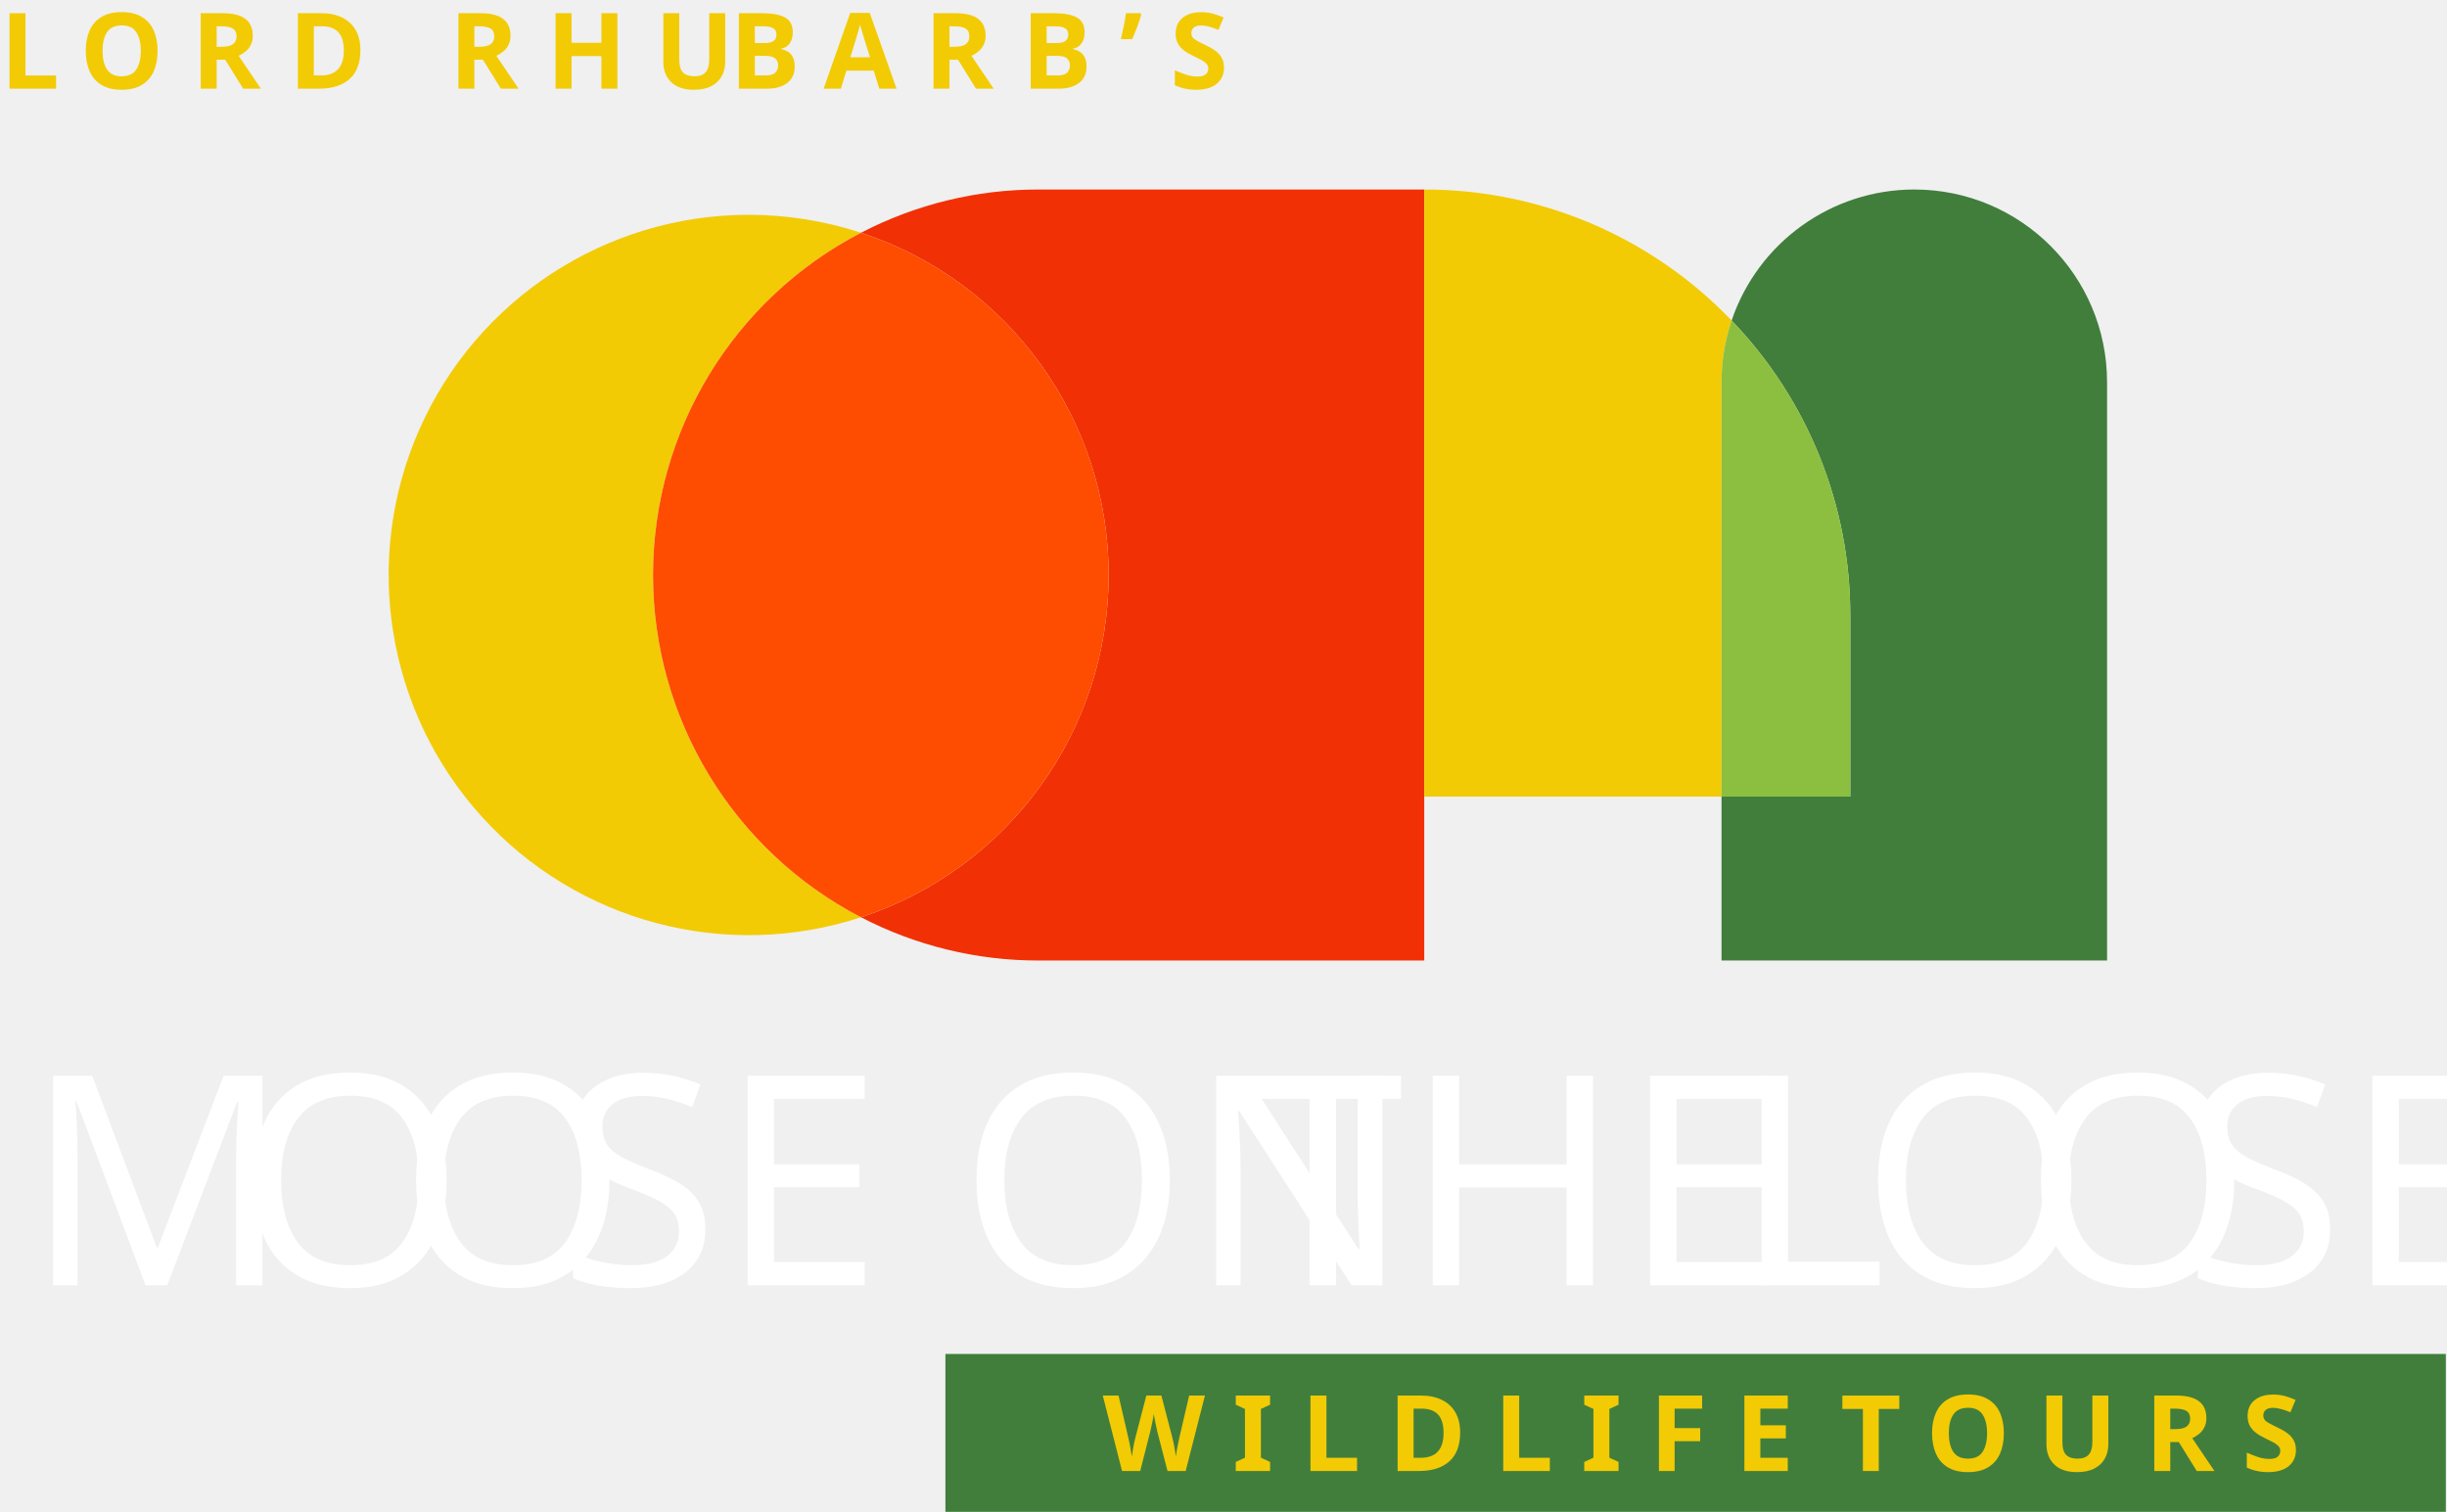
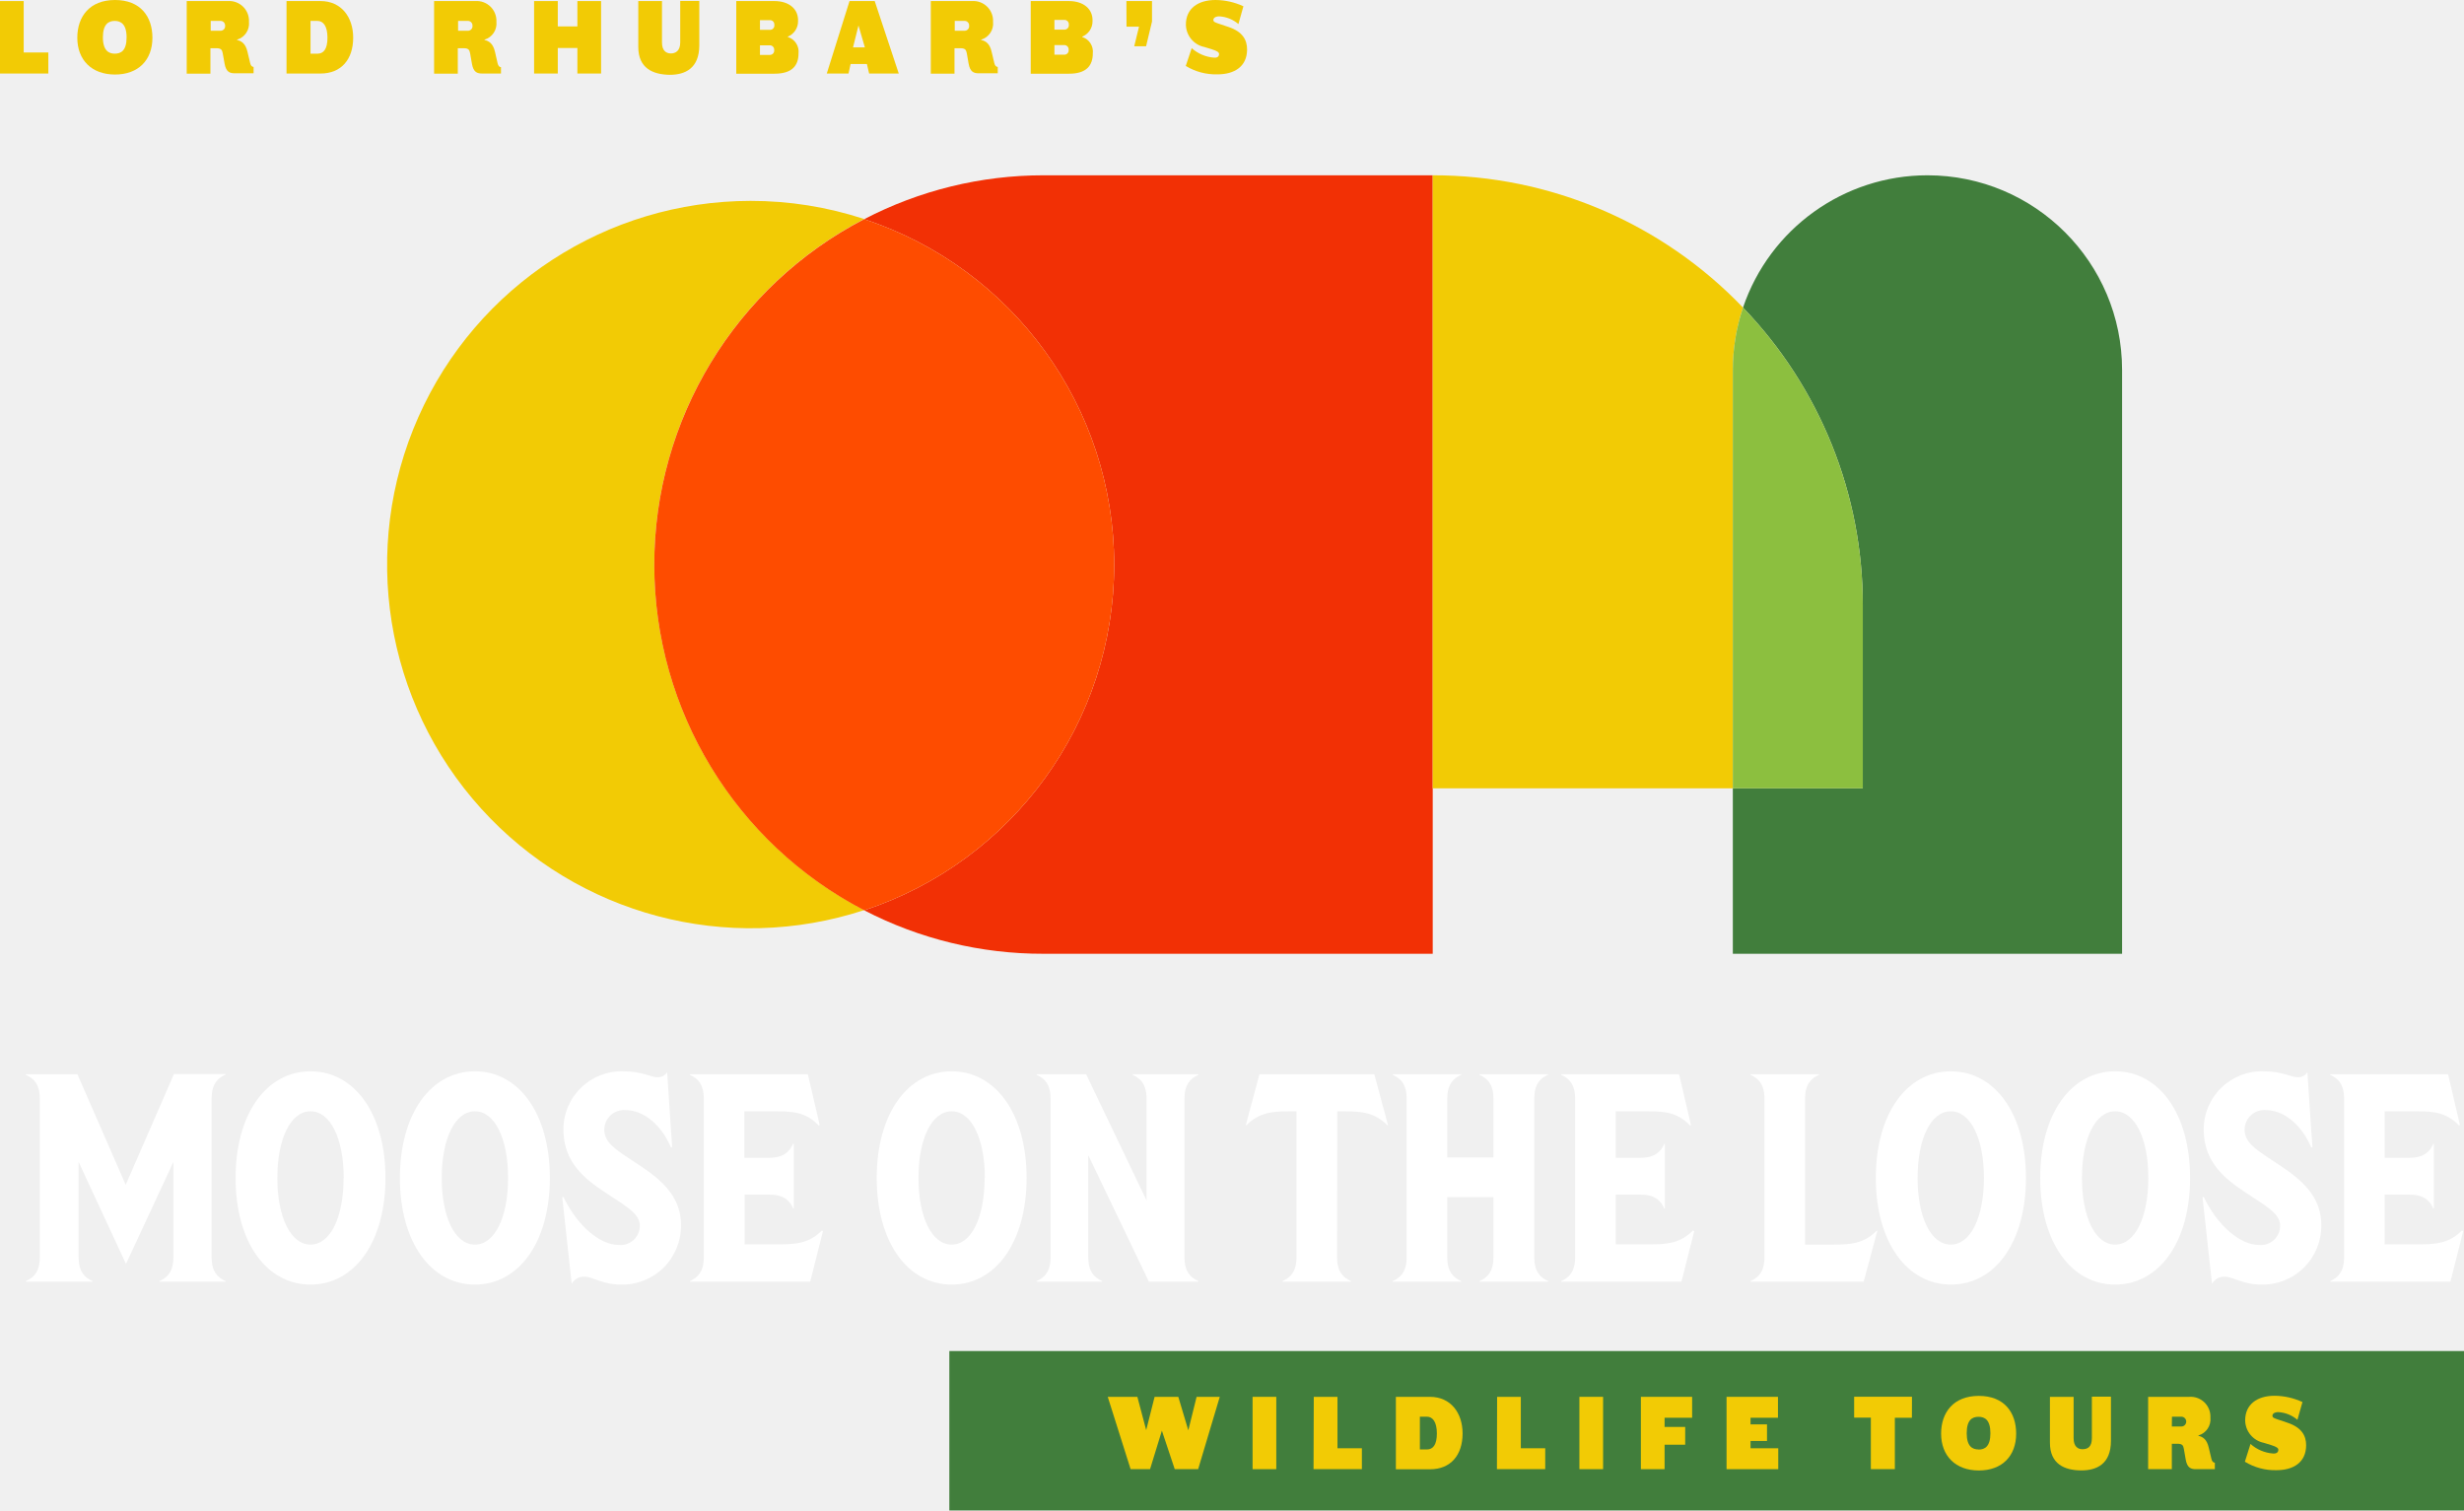
- <svg xmlns="http://www.w3.org/2000/svg" viewBox="0 0 417 257.67">
+ <svg xmlns="http://www.w3.org/2000/svg" viewBox="0 0 415.95 254.97">
  <defs>
-     <style>.cls-1{fill:#f23005;}.cls-2{fill:#417e3c;}.cls-12,.cls-16,.cls-3{fill:#f2cb05;}.cls-4{fill:#8cbf3f;}.cls-5{fill:#fe4c00;}.cls-6{font-size:50px;fill:#fff;font-family:Shackleton-Condensed, Shackleton;letter-spacing:0em;}.cls-7{letter-spacing:0.03em;}.cls-8{letter-spacing:0.02em;}.cls-9{letter-spacing:-0.02em;}.cls-10{letter-spacing:0em;}.cls-11{letter-spacing:-0.01em;}.cls-12,.cls-16{font-size:18px;font-family:Americane-Black, Americane;font-weight:800;}.cls-12,.cls-17{letter-spacing:0.26em;}.cls-13{letter-spacing:0.24em;}.cls-14{letter-spacing:0.24em;}.cls-15{letter-spacing:0.26em;}.cls-16{letter-spacing:0.24em;}.cls-18{letter-spacing:0.24em;}.cls-19{letter-spacing:0.26em;}</style>
+     <style>.cls-1{fill:#f23005;}.cls-2{fill:#417e3c;}.cls-3{fill:#f2cb05;}.cls-4{fill:#8cbf3f;}.cls-5{fill:#fe4c00;}.cls-6{fill:#fff;}</style>
  </defs>
  <g id="Layer_2" data-name="Layer 2">
    <g id="Logo_06:_600_x_600_px" data-name="Logo 06: 600 x 600 px">
      <g id="Graphic_Elements" data-name="Graphic Elements">
-         <path class="cls-1" d="M242.71,32.3H177a65.42,65.42,0,0,0-30.27,7.37,61.42,61.42,0,0,1,0,116.67A65.42,65.42,0,0,0,177,163.71h65.71V32.3" />
-         <path class="cls-2" d="M326.22,32.3a32.87,32.87,0,0,0-31.13,22.33,72.36,72.36,0,0,1,20.22,50.27v30.88H293.37v27.93h65.7V65.15A32.85,32.85,0,0,0,326.22,32.3" />
-         <path class="cls-3" d="M242.71,32.3V135.78h50.66V65.15a32.68,32.68,0,0,1,1.72-10.52A72.41,72.41,0,0,0,242.71,32.3" />
-         <path class="cls-4" d="M295.09,54.63a32.68,32.68,0,0,0-1.72,10.52v70.63h21.94V104.9a72.36,72.36,0,0,0-20.22-50.27" />
-         <path class="cls-3" d="M127.53,36.61a61.39,61.39,0,1,0,19.2,119.73,65.73,65.73,0,0,1,0-116.67,61.52,61.52,0,0,0-19.2-3.06" />
-         <path class="cls-5" d="M146.73,39.67a65.73,65.73,0,0,0,0,116.67,61.42,61.42,0,0,0,0-116.67" />
-         <rect class="cls-2" x="161.11" y="230.77" width="255.69" height="26.91" />
+         <path class="cls-1" d="M241.86,29.59H176.15A65.46,65.46,0,0,0,145.88,37a61.41,61.41,0,0,1,0,116.66A65.45,65.45,0,0,0,176.15,161h65.71V29.59" />
+         <path class="cls-2" d="M325.37,29.59a32.88,32.88,0,0,0-31.13,22.33,72.34,72.34,0,0,1,20.22,50.28v30.87H292.52V161h65.71V62.45a32.86,32.86,0,0,0-32.86-32.86" />
+         <path class="cls-3" d="M241.86,29.59V133.07h50.66V62.45a33.06,33.06,0,0,1,1.72-10.53,72.41,72.41,0,0,0-52.38-22.33" />
+         <path class="cls-4" d="M294.24,51.92a33.06,33.06,0,0,0-1.72,10.53v70.62h21.94V102.2a72.34,72.34,0,0,0-20.22-50.28" />
+         <path class="cls-3" d="M126.69,33.91a61.39,61.39,0,1,0,19.19,119.72,65.73,65.73,0,0,1,0-116.66,61.21,61.21,0,0,0-19.19-3.06" />
+         <path class="cls-5" d="M145.88,37a65.73,65.73,0,0,0,0,116.66,61.41,61.41,0,0,0,0-116.66" />
+         <rect class="cls-2" x="160.26" y="228.06" width="255.69" height="26.91" />
      </g>
      <g id="Text">
-         <text class="cls-6" transform="translate(4.21 219.05)">M<tspan class="cls-7" x="35.9" y="0">O</tspan>
-           <tspan class="cls-8" x="63.65" y="0">O</tspan>
-           <tspan x="90.9" y="0">SE ON</tspan>
-           <tspan class="cls-9" x="200.1" y="0"> </tspan>
-           <tspan class="cls-10" x="207.3" y="0">THE </tspan>
-           <tspan class="cls-11" x="291.14" y="0">L</tspan>
-           <tspan class="cls-7" x="312.79" y="0">O</tspan>
-           <tspan class="cls-8" x="340.54" y="0">O</tspan>
-           <tspan x="367.79" y="0">SE</tspan>
-         </text>
-         <text class="cls-12" transform="translate(187.93 250.72)">WILDLIFE<tspan class="cls-13" x="118.24" y="0"> </tspan>
-           <tspan class="cls-14" x="125.67" y="0">T</tspan>
-           <tspan class="cls-15" x="140.27" y="0">OURS</tspan>
-         </text>
-         <text class="cls-16" transform="translate(0 15.11)">L<tspan class="cls-17" x="13.57" y="0">ORD RHU</tspan>
-           <tspan class="cls-18" x="124.29" y="0">B</tspan>
-           <tspan class="cls-19" x="140.36" y="0">ARB’S</tspan>
-         </text>
+         <path class="cls-6" d="M4.37,216.25c1.35-.6,2.35-1.6,2.35-4.05V185.49c0-2.45-1-3.45-2.35-4.05v-.1h8.7L21.22,200l8.15-18.7h8.7v.1c-1.35.6-2.35,1.6-2.35,4.05V212.2c0,2.45,1,3.45,2.35,4.05v.1H26.92v-.1c1.35-.6,2.35-1.6,2.35-4.05V196.14l-8,17.21-8-17.21V212.2c0,2.45,1,3.45,2.35,4.05v.1H4.37Z" />
+         <path class="cls-6" d="M39.77,198.84c0-10.8,5.2-18,12.65-18s12.65,7.2,12.65,18-5.2,18-12.65,18S39.77,209.65,39.77,198.84Zm18.25,0c0-6.65-2.25-11.25-5.6-11.25s-5.6,4.6-5.6,11.25,2.25,11.25,5.6,11.25S58,205.5,58,198.84Z" />
+         <path class="cls-6" d="M67.51,198.84c0-10.8,5.2-18,12.66-18s12.65,7.2,12.65,18-5.2,18-12.65,18S67.51,209.65,67.51,198.84Zm18.26,0c0-6.65-2.25-11.25-5.6-11.25s-5.6,4.6-5.6,11.25,2.25,11.25,5.6,11.25S85.77,205.5,85.77,198.84Z" />
+         <path class="cls-6" d="M98.66,215.5a2.39,2.39,0,0,0-2.15,1.2l-1.6-14.61.2-.05c2.3,4.8,6.1,8.11,9.35,8.11a3.25,3.25,0,0,0,3.55-3.31c0-2.09-2.8-3.5-6-5.65s-6.9-4.95-6.9-10.5a9.81,9.81,0,0,1,10.15-9.85c3.1,0,4.61,1,5.7,1a1.81,1.81,0,0,0,1.66-.85l.84,12.65-.2.05c-1.6-3.8-4.6-6.3-7.65-6.3a3.32,3.32,0,0,0-3.6,3.3c0,2.05,1.75,3.25,4.25,4.9,3.5,2.35,8.76,5.25,8.7,11.25a9.91,9.91,0,0,1-10.15,10C101.76,216.85,100,215.5,98.66,215.5Z" />
+         <path class="cls-6" d="M138.92,207.84l-2.15,8.51H116.46v-.1c1.35-.6,2.35-1.6,2.35-4.05V185.49c0-2.45-1-3.45-2.35-4.05v-.1h19.91l2,8.55-.16.1c-2.09-2.2-4.25-2.4-7.15-2.4h-5.4v7.85h4.15c2.45,0,3.45-1,4.06-2.35H134V204h-.09c-.61-1.35-1.61-2.35-4.06-2.35h-4.15v8.4h5.8c2.91,0,5.11-.19,7.25-2.34Z" />
+         <path class="cls-6" d="M148,198.84c0-10.8,5.2-18,12.65-18s12.65,7.2,12.65,18-5.2,18-12.65,18S148,209.65,148,198.84Zm18.25,0c0-6.65-2.25-11.25-5.6-11.25s-5.6,4.6-5.6,11.25,2.25,11.25,5.6,11.25S166.21,205.5,166.21,198.84Z" />
+         <path class="cls-6" d="M175,216.25c1.35-.6,2.35-1.6,2.35-4.05V185.49c0-2.45-1-3.45-2.35-4.05v-.1h8.35l10.2,21.3V185.49c0-2.45-1-3.45-2.35-4.05v-.1h11.1v.1c-1.35.6-2.35,1.6-2.35,4.05V212.2c0,2.45,1,3.45,2.35,4.05v.1h-8.35L183.71,195V212.2c0,2.45,1,3.45,2.35,4.05v.1H175Z" />
+         <path class="cls-6" d="M225.71,212.2c0,2.45,1,3.45,2.35,4.05v.1H216.51v-.1c1.35-.6,2.35-1.6,2.35-4.05V187.59h-1.2c-2.9,0-5.1.2-7.25,2.35l-.1-.05,2.3-8.55H232l2.3,8.55-.1.05c-2.15-2.15-4.35-2.35-7.25-2.35h-1.2Z" />
+         <path class="cls-6" d="M259,185.49V212.2c0,2.45,1,3.45,2.35,4.05v.1H249.76v-.1c1.35-.6,2.35-1.6,2.35-4.05V202.09h-7.8V212.2c0,2.45,1,3.45,2.35,4.05v.1H235.11v-.1c1.35-.6,2.35-1.6,2.35-4.05V185.49c0-2.45-1-3.45-2.35-4.05v-.1h11.55v.1c-1.35.6-2.35,1.6-2.35,4.05v9.9h7.8v-9.9c0-2.45-1-3.45-2.35-4.05v-.1h11.55v.1C260,182,259,183,259,185.49Z" />
+         <path class="cls-6" d="M286,207.84l-2.15,8.51h-20.3v-.1c1.35-.6,2.35-1.6,2.35-4.05V185.49c0-2.45-1-3.45-2.35-4.05v-.1h19.9l2,8.55-.15.1c-2.1-2.2-4.25-2.4-7.15-2.4h-5.4v7.85h4.15c2.45,0,3.45-1,4.05-2.35h.1V204h-.1c-.6-1.35-1.6-2.35-4.05-2.35h-4.15v8.4h5.8c2.9,0,5.1-.19,7.25-2.34Z" />
+         <path class="cls-6" d="M316.91,207.79l-2.3,8.56h-19.1v-.1c1.35-.6,2.35-1.6,2.35-4.05V185.49c0-2.45-1-3.45-2.35-4.05v-.1h11.55v.1c-1.35.6-2.35,1.6-2.35,4.05v24.6h4.85c2.9,0,5.1-.19,7.25-2.34Z" />
+         <path class="cls-6" d="M316.66,198.84c0-10.8,5.2-18,12.65-18S342,188,342,198.84s-5.2,18-12.65,18S316.66,209.65,316.66,198.84Zm18.25,0c0-6.65-2.25-11.25-5.6-11.25s-5.6,4.6-5.6,11.25,2.25,11.25,5.6,11.25S334.91,205.5,334.91,198.84Z" />
+         <path class="cls-6" d="M344.41,198.84c0-10.8,5.2-18,12.65-18s12.65,7.2,12.65,18-5.2,18-12.65,18S344.41,209.65,344.41,198.84Zm18.25,0c0-6.65-2.25-11.25-5.6-11.25s-5.6,4.6-5.6,11.25,2.25,11.25,5.6,11.25S362.66,205.5,362.66,198.84Z" />
+         <path class="cls-6" d="M375.56,215.5a2.39,2.39,0,0,0-2.15,1.2l-1.6-14.61.2-.05c2.3,4.8,6.1,8.11,9.35,8.11a3.25,3.25,0,0,0,3.55-3.31c0-2.09-2.8-3.5-6-5.65s-6.9-4.95-6.9-10.5a9.81,9.81,0,0,1,10.15-9.85c3.1,0,4.6,1,5.7,1a1.79,1.79,0,0,0,1.65-.85l.85,12.65-.2.05c-1.6-3.8-4.6-6.3-7.65-6.3a3.32,3.32,0,0,0-3.6,3.3c0,2.05,1.75,3.25,4.25,4.9,3.5,2.35,8.75,5.25,8.7,11.25a9.91,9.91,0,0,1-10.15,10C378.66,216.85,376.91,215.5,375.56,215.5Z" />
+         <path class="cls-6" d="M415.81,207.84l-2.15,8.51h-20.3v-.1c1.35-.6,2.35-1.6,2.35-4.05V185.49c0-2.45-1-3.45-2.35-4.05v-.1h19.9l2,8.55-.15.1c-2.1-2.2-4.25-2.4-7.15-2.4h-5.4v7.85h4.15c2.45,0,3.45-1,4.05-2.35h.1V204h-.1c-.6-1.35-1.6-2.35-4.05-2.35h-4.15v8.4h5.8c2.9,0,5.1-.19,7.25-2.34Z" />
+         <path class="cls-3" d="M202.26,248h-3.95l-2.17-6.5-2,6.5h-3.28L187,235.79H192l1.49,5.62,1.42-5.62h4l1.69,5.65,1.4-5.65h3.91Z" />
+         <path class="cls-3" d="M215.45,235.79V248h-4V235.79Z" />
+         <path class="cls-3" d="M221.78,235.79h4v8.68h4.12V248h-8.16Z" />
+         <path class="cls-3" d="M235.64,235.79h5.75c3.53,0,5.51,2.74,5.51,6.18,0,3.65-2,6.05-5.51,6.05h-5.75Zm4.05,8.88h1.19c1,0,1.68-.74,1.68-2.69s-.7-2.84-1.69-2.84h-1.18Z" />
+         <path class="cls-3" d="M252.73,235.79h4v8.68h4.12V248h-8.15Z" />
+         <path class="cls-3" d="M270.62,235.79V248h-4V235.79Z" />
+         <path class="cls-3" d="M277,235.79h8.65v3.53H281v1.55h3.48v3H281V248H277Z" />
+         <path class="cls-3" d="M291.46,235.79h8.68v3.53h-4.63v1.12h2.78v2.8h-2.78v1.23h4.68V248h-8.73Z" />
+         <path class="cls-3" d="M322.75,239.32h-2.88V248h-4.05v-8.7H313v-3.53h9.76Z" />
+         <path class="cls-3" d="M327.68,242c0-3.56,2.07-6.37,6.37-6.37s6.3,2.81,6.3,6.37c0,3.77-2.37,6.22-6.3,6.22S327.68,245.75,327.68,242Zm6.32,2.69c1.06,0,2-.51,2-2.76s-.95-2.77-2-2.77-2,.5-2,2.77S333,244.67,334,244.67Z" />
+         <path class="cls-3" d="M346.05,243.53v-7.74h4v7c0,1.39.72,1.84,1.49,1.84.92,0,1.59-.42,1.59-1.87v-7h3.22v7.45c0,3.93-2.41,5-5,5C348.54,248.2,346.05,247.15,346.05,243.53Z" />
+         <path class="cls-3" d="M371.08,242.36c.75.16,1.46.58,1.78,2l.45,1.89c.09.39.27.65.58.65V248H370.7c-.83,0-1.48-.2-1.73-1.64l-.31-1.79c-.1-.59-.28-.86-1.08-.86h-.95V248h-4V235.79h6.93a3.34,3.34,0,0,1,3.58,3.51,2.83,2.83,0,0,1-2,3Zm-4.45-1.56h1.6a.83.83,0,1,0,0-1.66h-1.58Z" />
+         <path class="cls-3" d="M384.61,244.74c0-.31-.3-.52-1.22-.81l-1.24-.38a3.92,3.92,0,0,1-3.14-3.8c0-2.66,2-4.14,4.95-4.14a11.33,11.33,0,0,1,4.72,1.06l-.85,3a5.42,5.42,0,0,0-3.22-1.3c-.65,0-1,.27-1,.61s.31.44,1.3.76l1.27.43c2.34.79,3.12,2.16,3.12,3.78,0,2.9-2.14,4.22-5,4.22a9.71,9.71,0,0,1-5.34-1.43l.95-3a6.43,6.43,0,0,0,3.75,1.61C384.14,245.41,384.61,245.24,384.61,244.74Z" />
+         <path class="cls-3" d="M0,.18H4V8.86H8.16v3.55H0Z" />
+         <path class="cls-3" d="M13.05,6.37C13.05,2.81,15.12,0,19.42,0s6.31,2.81,6.31,6.37c0,3.77-2.38,6.21-6.31,6.21S13.05,10.14,13.05,6.37Zm6.32,2.69c1.06,0,2-.51,2-2.76s-1-2.77-2-2.77-2,.5-2,2.77S18.4,9.06,19.37,9.06Z" />
+         <path class="cls-3" d="M40,6.75c.75.16,1.45.58,1.78,2l.45,1.89c.09.39.27.65.58.65v1.08H39.64c-.83,0-1.48-.2-1.73-1.64L37.6,9c-.1-.59-.28-.86-1.08-.86h-1v4.29h-4V.18h6.93a3.34,3.34,0,0,1,3.58,3.51,2.83,2.83,0,0,1-2,3ZM35.57,5.19h1.6A.77.77,0,0,0,38,4.32a.77.77,0,0,0-.85-.79H35.57Z" />
+         <path class="cls-3" d="M48.37.18h5.74c3.53,0,5.51,2.74,5.51,6.18,0,3.65-2,6.05-5.51,6.05H48.37Zm4.05,8.88H53.6c1,0,1.68-.74,1.68-2.69s-.7-2.84-1.69-2.84H52.42Z" />
+         <path class="cls-3" d="M81.78,6.75c.75.16,1.45.58,1.78,2L84,10.68c.09.39.27.65.57.65v1.08H81.4c-.83,0-1.48-.2-1.73-1.64L79.36,9c-.11-.59-.28-.86-1.08-.86h-1v4.29h-4V.18h6.94a3.34,3.34,0,0,1,3.58,3.51,2.83,2.83,0,0,1-2,3ZM77.33,5.19h1.6a.77.77,0,0,0,.83-.87.77.77,0,0,0-.85-.79H77.33Z" />
+         <path class="cls-3" d="M94.16.18V4.46h3.31V.18h4V12.41h-4V8.1H94.16v4.31h-4V.18Z" />
+         <path class="cls-3" d="M107.75,7.92V.18h4v7c0,1.39.72,1.84,1.5,1.84s1.58-.42,1.58-1.87v-7h3.22V7.63c0,3.93-2.41,5-5,5C110.23,12.58,107.75,11.54,107.75,7.92Z" />
+         <path class="cls-3" d="M124.29.18h6.43c2.52,0,4.08,1.37,4,3.38A2.78,2.78,0,0,1,133,6.18v.07A2.58,2.58,0,0,1,134.8,9c0,2.08-1.09,3.44-4.05,3.44h-6.46Zm4,4.86h1.62a.74.74,0,0,0,.81-.84.74.74,0,0,0-.81-.8h-1.62Zm0,4.23h1.62a.73.73,0,0,0,.78-.83.73.73,0,0,0-.78-.79h-1.62Z" />
+         <path class="cls-3" d="M143.41.18h4.25l4.06,12.23h-5l-.38-1.61h-2.75l-.35,1.61h-3.67ZM144,8h2L144.92,4.3Z" />
+         <path class="cls-3" d="M165.62,6.75c.76.16,1.46.58,1.78,2l.45,1.89c.09.39.27.65.58.65v1.08h-3.19c-.83,0-1.48-.2-1.73-1.64L163.21,9c-.11-.59-.29-.86-1.08-.86h-1v4.29h-4V.18h6.93a3.34,3.34,0,0,1,3.58,3.51,2.83,2.83,0,0,1-2,3Zm-4.45-1.56h1.6a.77.77,0,0,0,.83-.87.76.76,0,0,0-.84-.79h-1.59Z" />
+         <path class="cls-3" d="M174,.18h6.43c2.52,0,4.08,1.37,4,3.38a2.78,2.78,0,0,1-1.73,2.62v.07A2.58,2.58,0,0,1,184.48,9c0,2.08-1.1,3.44-4,3.44H174ZM178,5h1.62a.74.74,0,0,0,.81-.84.74.74,0,0,0-.81-.8H178Zm0,4.23h1.62a.73.73,0,0,0,.78-.83.73.73,0,0,0-.78-.79H178Z" />
+         <path class="cls-3" d="M190.15.18h4.32V3.64l-1,4.17h-2l.81-3.31h-2.11Z" />
+         <path class="cls-3" d="M205.79,9.13c0-.31-.3-.52-1.22-.81l-1.24-.38a3.92,3.92,0,0,1-3.14-3.8c0-2.66,2-4.14,5-4.14a11.32,11.32,0,0,1,4.71,1.06l-.84,3a5.45,5.45,0,0,0-3.23-1.3c-.64,0-1,.27-1,.61s.31.43,1.3.76l1.28.43c2.34.79,3.11,2.16,3.11,3.78,0,2.9-2.14,4.21-5,4.21a9.77,9.77,0,0,1-5.35-1.42l1-3a6.41,6.41,0,0,0,3.75,1.6C205.33,9.79,205.79,9.63,205.79,9.13Z" />
      </g>
    </g>
  </g>
</svg>
